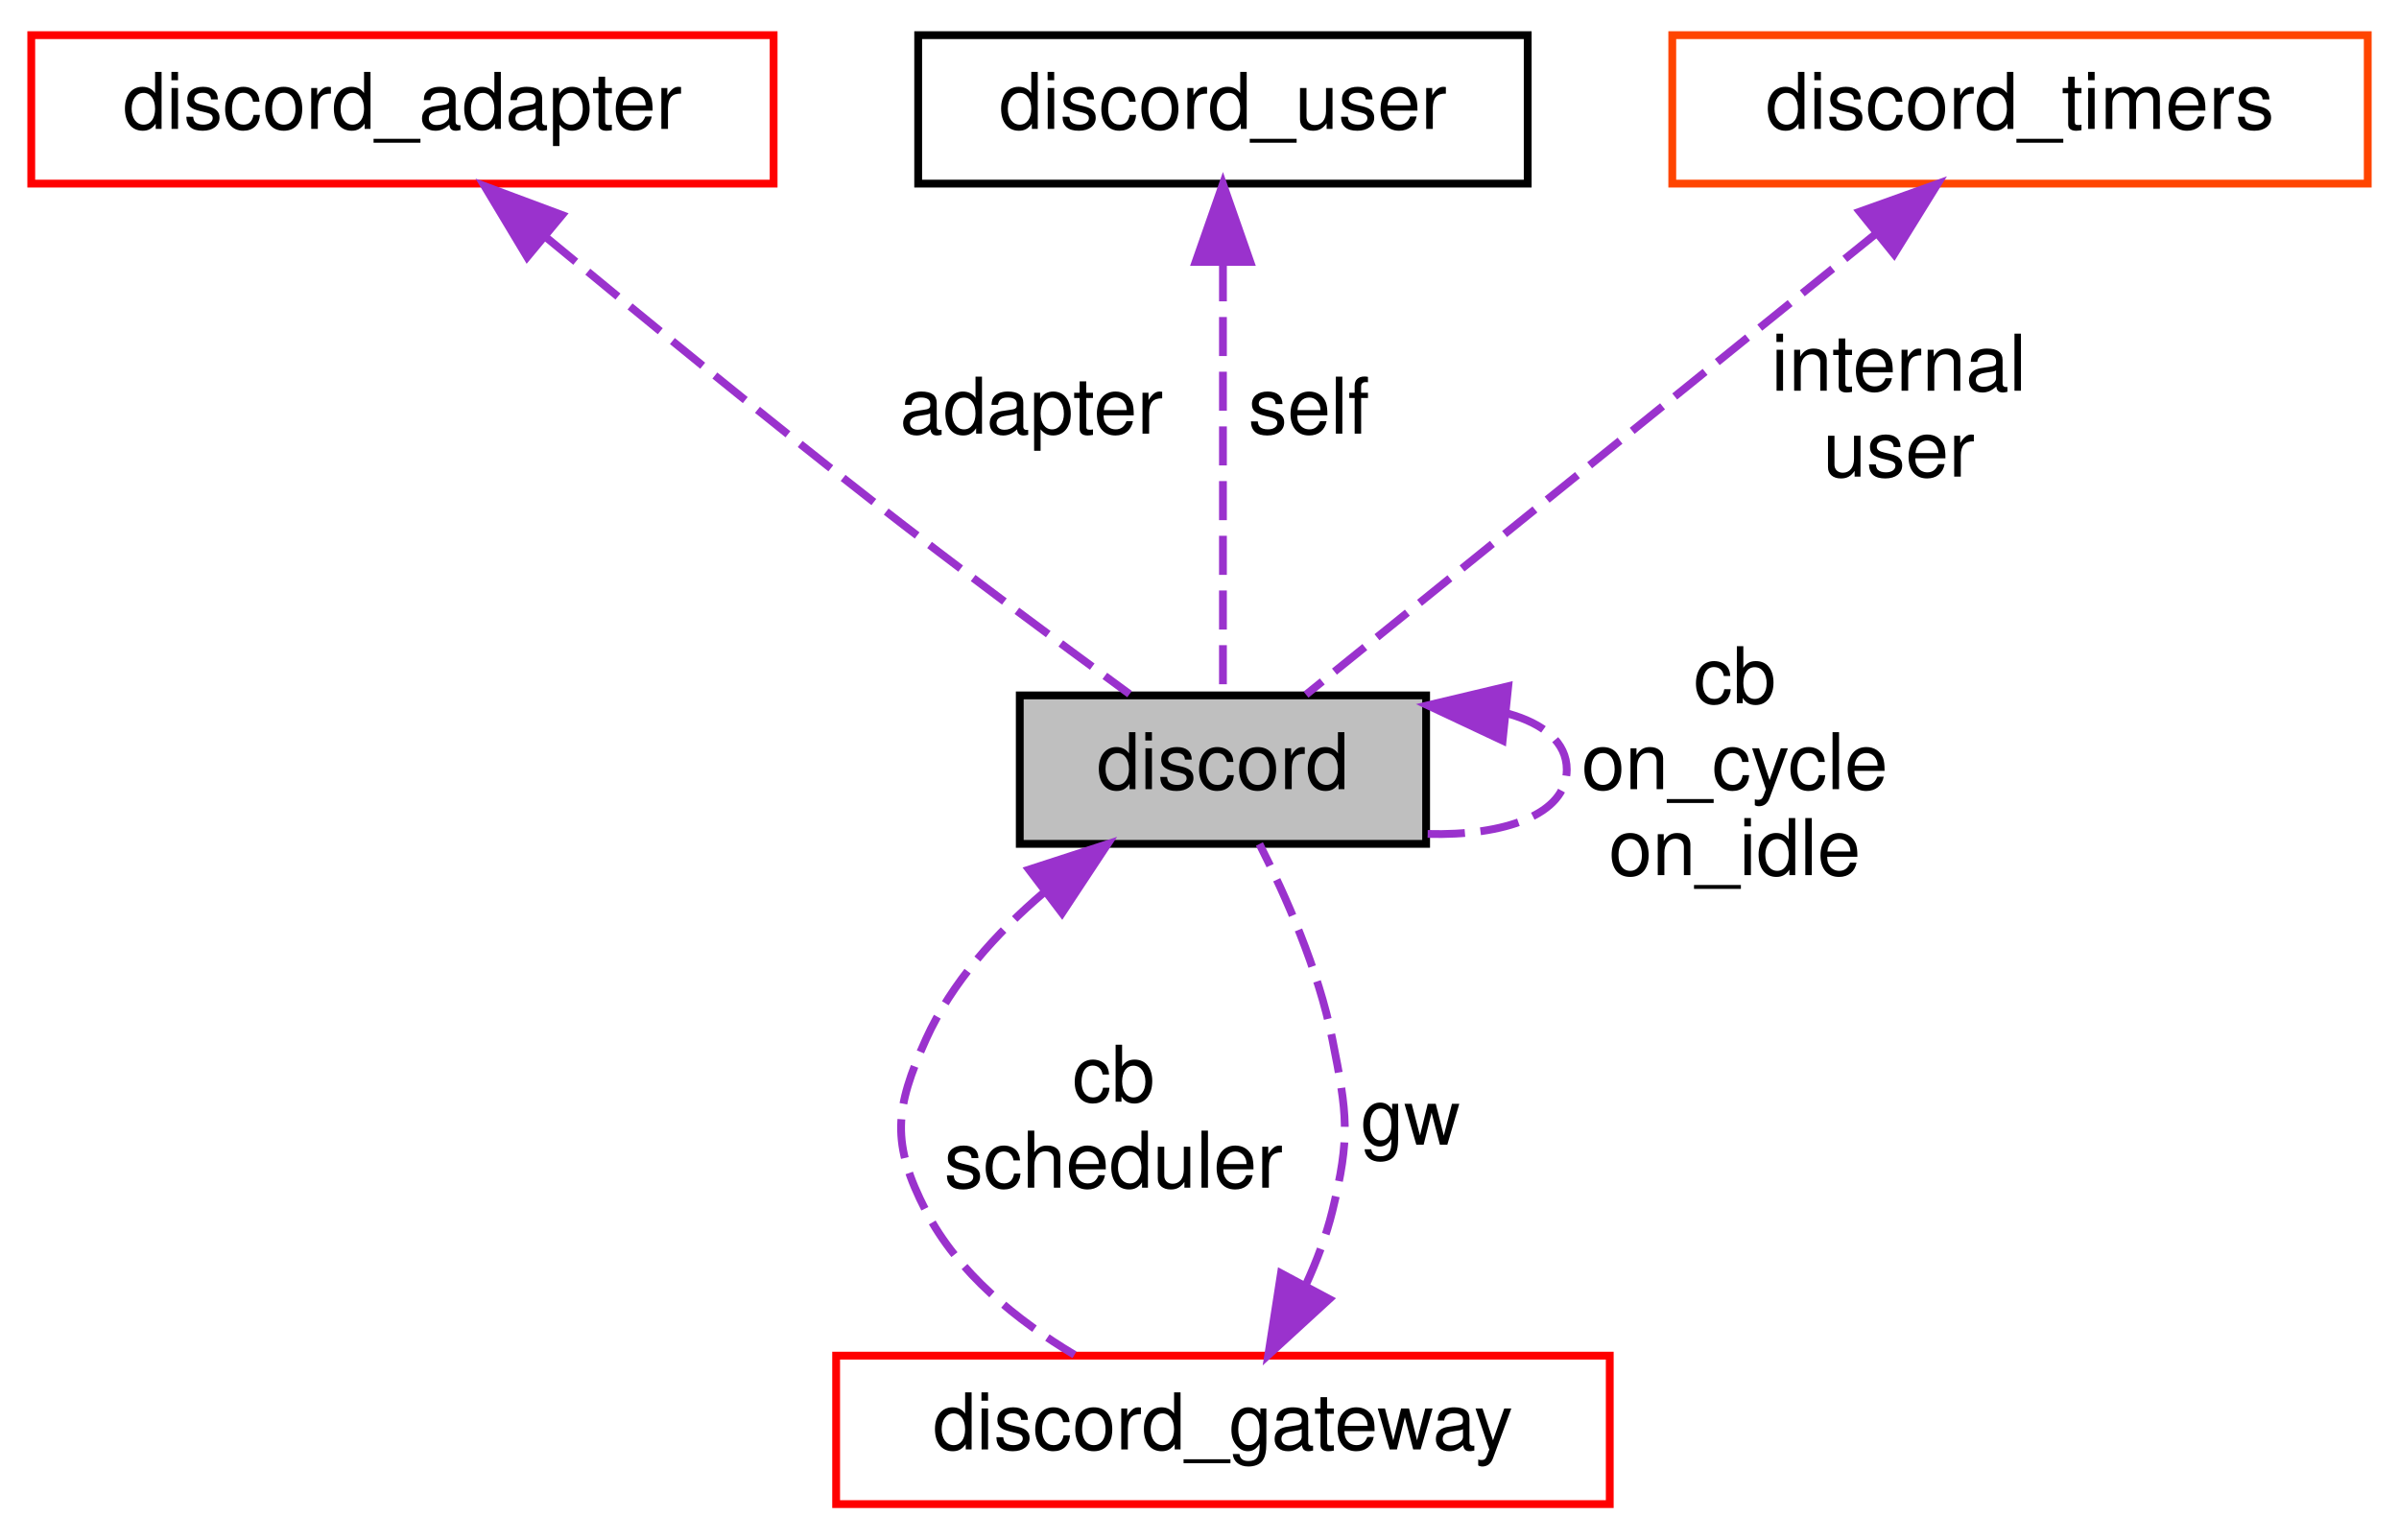
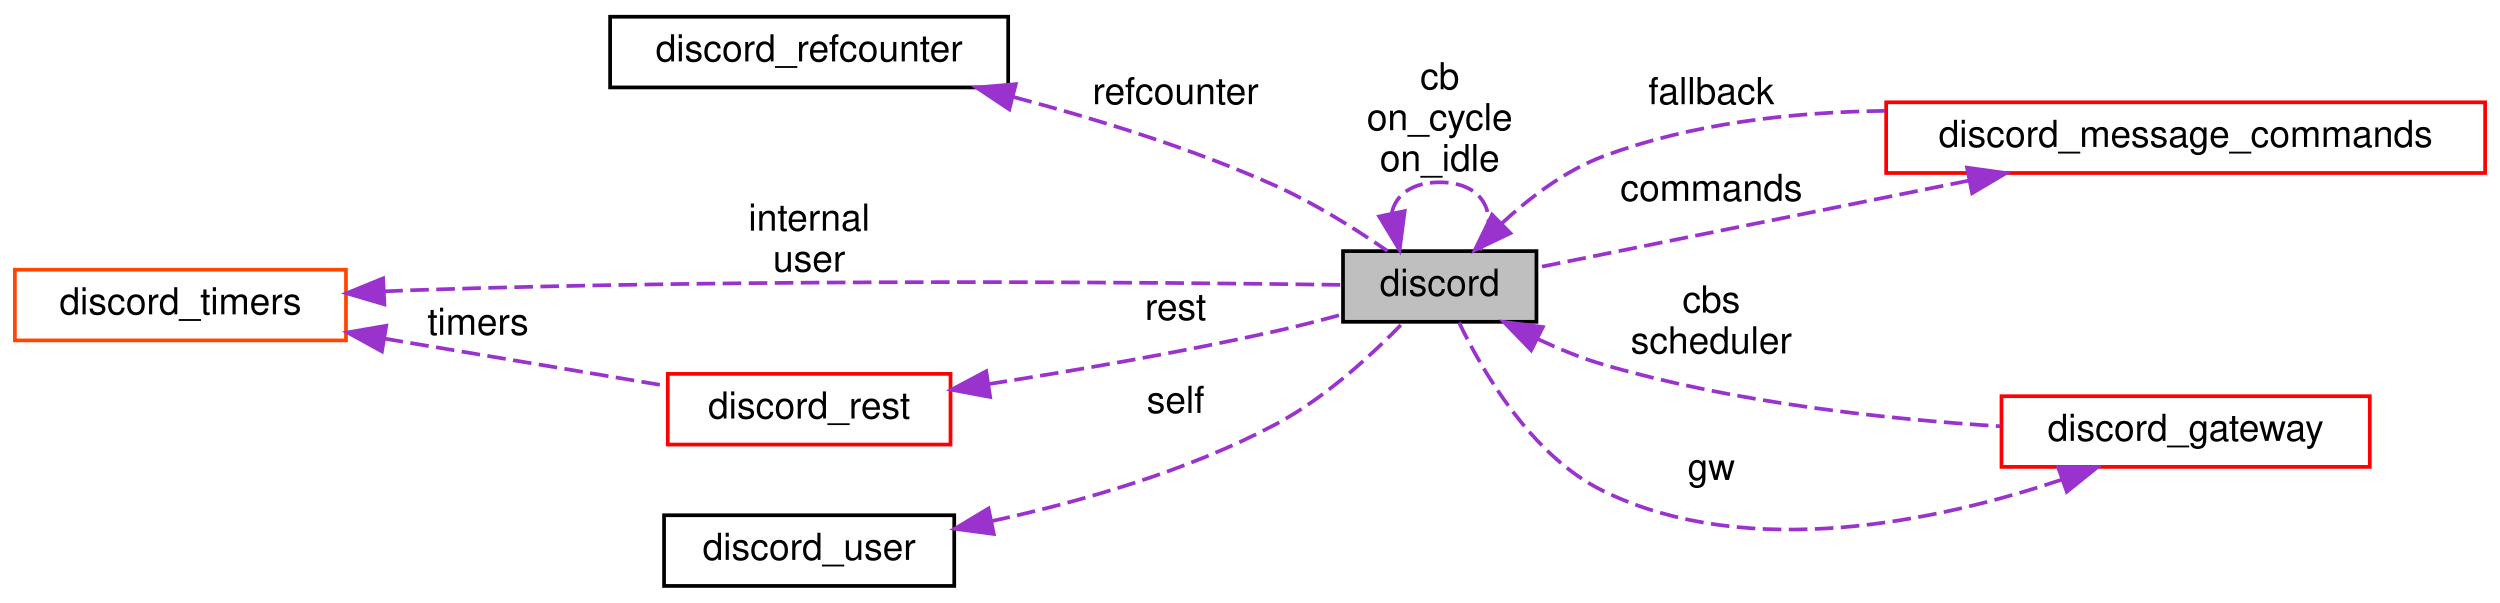
- <svg xmlns="http://www.w3.org/2000/svg" xmlns:xlink="http://www.w3.org/1999/xlink" width="307pt" height="197pt" viewBox="0.00 0.00 307.00 197.00">
-   <g id="graph0" class="graph" transform="scale(1 1) rotate(0) translate(4 193)">
+ <svg xmlns="http://www.w3.org/2000/svg" xmlns:xlink="http://www.w3.org/1999/xlink" width="672pt" height="162pt" viewBox="0.00 0.00 672.00 162.00">
+   <g id="graph0" class="graph" transform="scale(1 1) rotate(0) translate(4 158)">
    <g id="node1" class="node">
      <g id="a_node1">
        <a xlink:title="The Discord client handler.">
-           <polygon fill="#bfbfbf" stroke="black" points="126.5,-85 126.5,-104 178.5,-104 178.5,-85 126.5,-85" />
-           <text text-anchor="middle" x="152.5" y="-92" font-family="Helvetica,sans-Serif" font-size="10.00">discord</text>
+           <polygon fill="#bfbfbf" stroke="black" points="357,-71.5 357,-90.5 409,-90.5 409,-71.5 357,-71.5" />
+           <text text-anchor="middle" x="383" y="-78.5" font-family="Helvetica,sans-Serif" font-size="10.00">discord</text>
        </a>
      </g>
    </g>
-     <g id="edge6" class="edge">
-       <path fill="none" stroke="#9a32cd" stroke-dasharray="5,2" d="M188.97,-101.67C193.52,-100.4 196.5,-98.01 196.5,-94.5 196.5,-88.74 188.46,-86 178.7,-86.27" />
-       <polygon fill="#9a32cd" stroke="#9a32cd" points="188.29,-98.22 178.7,-102.73 189.01,-105.18 188.29,-98.22" />
-       <text text-anchor="middle" x="218" y="-103" font-family="Helvetica,sans-Serif" font-size="10.00"> cb</text>
-       <text text-anchor="middle" x="218" y="-92" font-family="Helvetica,sans-Serif" font-size="10.00">on_cycle</text>
-       <text text-anchor="middle" x="218" y="-81" font-family="Helvetica,sans-Serif" font-size="10.00">on_idle</text>
+     <g id="edge10" class="edge">
+       <path fill="none" stroke="#9a32cd" stroke-dasharray="5,2" d="M370.11,-100.77C371.12,-105.5 375.42,-109 383,-109 395.44,-109 399.04,-99.57 393.79,-90.76" />
+       <polygon fill="#9a32cd" stroke="#9a32cd" points="373.58,-101.26 372.21,-90.76 366.73,-99.82 373.58,-101.26" />
+       <text text-anchor="middle" x="383" y="-134" font-family="Helvetica,sans-Serif" font-size="10.00"> cb</text>
+       <text text-anchor="middle" x="383" y="-123" font-family="Helvetica,sans-Serif" font-size="10.00">on_cycle</text>
+       <text text-anchor="middle" x="383" y="-112" font-family="Helvetica,sans-Serif" font-size="10.00">on_idle</text>
+     </g>
+     <g id="node2" class="node">
+       <g id="a_node2">
+         <a xlink:href="structdiscord__message__commands.html" target="_top" xlink:title="The handle for storing user's message commands.">
+           <polygon fill="none" stroke="red" points="503,-111.5 503,-130.5 664,-130.5 664,-111.5 503,-111.5" />
+           <text text-anchor="middle" x="583.5" y="-118.5" font-family="Helvetica,sans-Serif" font-size="10.00">discord_message_commands</text>
+         </a>
+       </g>
+     </g>
+     <g id="edge2" class="edge">
+       <path fill="none" stroke="#9a32cd" stroke-dasharray="5,2" d="M399.71,-97.98C407.22,-104.91 416.8,-112.19 427,-116 450.66,-124.84 477.78,-127.89 502.67,-128.2" />
+       <polygon fill="#9a32cd" stroke="#9a32cd" points="401.99,-95.32 392.43,-90.77 397.07,-100.29 401.99,-95.32" />
+       <text text-anchor="middle" x="456" y="-130" font-family="Helvetica,sans-Serif" font-size="10.00"> fallback</text>
+     </g>
+     <g id="node6" class="node">
+       <g id="a_node6">
+         <a xlink:href="structdiscord__gateway.html" target="_top" xlink:title="The handle used for interfacing with Discord's Gateway API.">
+           <polygon fill="none" stroke="red" points="534,-32.5 534,-51.5 633,-51.5 633,-32.5 534,-32.5" />
+           <text text-anchor="middle" x="583.5" y="-39.5" font-family="Helvetica,sans-Serif" font-size="10.00">discord_gateway</text>
+         </a>
+       </g>
+     </g>
+     <g id="edge7" class="edge">
+       <path fill="none" stroke="#9a32cd" stroke-dasharray="5,2" d="M409.28,-66.9C414.97,-64.23 421.07,-61.73 427,-60 461.82,-49.81 502.61,-45.35 533.68,-43.42" />
+       <polygon fill="#9a32cd" stroke="#9a32cd" points="407.58,-63.84 400.22,-71.46 410.72,-70.09 407.58,-63.84" />
+       <text text-anchor="middle" x="456" y="-74" font-family="Helvetica,sans-Serif" font-size="10.00"> cbs</text>
+       <text text-anchor="middle" x="456" y="-63" font-family="Helvetica,sans-Serif" font-size="10.00">scheduler</text>
+     </g>
+     <g id="edge1" class="edge">
+       <path fill="none" stroke="#9a32cd" stroke-dasharray="5,2" d="M525.2,-109.45C486.81,-101.72 438.16,-91.91 409.14,-86.07" />
+       <polygon fill="#9a32cd" stroke="#9a32cd" points="524.73,-112.93 535.22,-111.47 526.11,-106.07 524.73,-112.93" />
+       <text text-anchor="middle" x="456" y="-104" font-family="Helvetica,sans-Serif" font-size="10.00"> commands</text>
    </g>
    <g id="node3" class="node">
      <g id="a_node3">
-         <a xlink:href="structdiscord__gateway.html" target="_top" xlink:title="The handle used for establishing a WebSockets connection.">
-           <polygon fill="none" stroke="red" points="103,-0.5 103,-19.5 202,-19.5 202,-0.5 103,-0.5" />
-           <text text-anchor="middle" x="152.5" y="-7.5" font-family="Helvetica,sans-Serif" font-size="10.00">discord_gateway</text>
+         <a xlink:href="structdiscord__refcounter.html" target="_top" xlink:title="Automatically cleanup user data.">
+           <polygon fill="none" stroke="black" points="160,-134.5 160,-153.5 267,-153.5 267,-134.5 160,-134.5" />
+           <text text-anchor="middle" x="213.5" y="-141.5" font-family="Helvetica,sans-Serif" font-size="10.00">discord_refcounter</text>
        </a>
      </g>
    </g>
    <g id="edge3" class="edge">
-       <path fill="none" stroke="#9a32cd" stroke-dasharray="5,2" d="M129.55,-78.74C123.52,-73.6 117.78,-67.27 114.5,-60 110.48,-51.09 110.02,-46.69 114.5,-38 118.58,-30.09 126.17,-23.99 133.5,-19.61" />
-       <polygon fill="#9a32cd" stroke="#9a32cd" points="127.68,-81.71 137.75,-84.98 131.91,-76.14 127.68,-81.71" />
-       <text text-anchor="middle" x="138.5" y="-52" font-family="Helvetica,sans-Serif" font-size="10.00"> cb</text>
-       <text text-anchor="middle" x="138.5" y="-41" font-family="Helvetica,sans-Serif" font-size="10.00">scheduler</text>
-     </g>
-     <g id="node2" class="node">
-       <g id="a_node2">
-         <a xlink:href="structdiscord__adapter.html" target="_top" xlink:title="The handle used for performing HTTP Requests.">
-           <polygon fill="none" stroke="red" points="0,-169.5 0,-188.5 95,-188.5 95,-169.5 0,-169.5" />
-           <text text-anchor="middle" x="47.5" y="-176.5" font-family="Helvetica,sans-Serif" font-size="10.00">discord_adapter</text>
-         </a>
-       </g>
-     </g>
-     <g id="edge1" class="edge">
-       <path fill="none" stroke="#9a32cd" stroke-dasharray="5,2" d="M65.82,-162.68C77.62,-152.91 93.33,-140.05 107.5,-129 118.56,-120.37 131.42,-110.85 140.55,-104.17" />
-       <polygon fill="#9a32cd" stroke="#9a32cd" points="63.46,-160.1 58.01,-169.18 67.93,-165.48 63.46,-160.1" />
-       <text text-anchor="middle" x="128" y="-137.5" font-family="Helvetica,sans-Serif" font-size="10.00"> adapter</text>
-     </g>
-     <g id="edge2" class="edge">
-       <path fill="none" stroke="#9a32cd" stroke-dasharray="5,2" d="M163.1,-28.54C164.5,-31.6 165.72,-34.82 166.5,-38 168.82,-47.5 168.42,-50.41 166.5,-60 164.72,-68.9 160.51,-78.39 157.17,-84.98" />
-       <polygon fill="#9a32cd" stroke="#9a32cd" points="166.11,-26.74 158.3,-19.58 159.93,-30.04 166.11,-26.74" />
-       <text text-anchor="middle" x="176.5" y="-46.5" font-family="Helvetica,sans-Serif" font-size="10.00"> gw</text>
+       <path fill="none" stroke="#9a32cd" stroke-dasharray="5,2" d="M268.47,-131.91C290.8,-126.01 316.65,-118.01 339,-108 349.62,-103.24 360.72,-96.21 368.98,-90.52" />
+       <polygon fill="#9a32cd" stroke="#9a32cd" points="267.3,-128.6 258.48,-134.47 269.04,-135.38 267.3,-128.6" />
+       <text text-anchor="middle" x="312" y="-130" font-family="Helvetica,sans-Serif" font-size="10.00"> refcounter</text>
    </g>
    <g id="node4" class="node">
      <g id="a_node4">
-         <a xlink:href="structdiscord__user.html" target="_top" xlink:title=" ">
-           <polygon fill="none" stroke="black" points="113.5,-169.5 113.5,-188.5 191.5,-188.5 191.5,-169.5 113.5,-169.5" />
-           <text text-anchor="middle" x="152.5" y="-176.5" font-family="Helvetica,sans-Serif" font-size="10.00">discord_user</text>
+         <a xlink:href="structdiscord__rest.html" target="_top" xlink:title="The handle used for interfacing with Discord's REST API.">
+           <polygon fill="none" stroke="red" points="175.5,-38.5 175.5,-57.5 251.5,-57.5 251.5,-38.5 175.5,-38.5" />
+           <text text-anchor="middle" x="213.5" y="-45.5" font-family="Helvetica,sans-Serif" font-size="10.00">discord_rest</text>
        </a>
      </g>
    </g>
    <g id="edge4" class="edge">
-       <path fill="none" stroke="#9a32cd" stroke-dasharray="5,2" d="M152.5,-159.43C152.5,-142.13 152.5,-117.11 152.5,-104.1" />
-       <polygon fill="#9a32cd" stroke="#9a32cd" points="149,-159.48 152.5,-169.48 156,-159.48 149,-159.48" />
-       <text text-anchor="middle" x="163.5" y="-137.5" font-family="Helvetica,sans-Serif" font-size="10.00"> self</text>
+       <path fill="none" stroke="#9a32cd" stroke-dasharray="5,2" d="M261.75,-54.77C285.11,-58.42 313.66,-63.34 339,-69 344.75,-70.28 350.87,-71.86 356.65,-73.45" />
+       <polygon fill="#9a32cd" stroke="#9a32cd" points="262.16,-51.29 251.74,-53.24 261.1,-58.21 262.16,-51.29" />
+       <text text-anchor="middle" x="312" y="-72" font-family="Helvetica,sans-Serif" font-size="10.00"> rest</text>
    </g>
    <g id="node5" class="node">
      <g id="a_node5">
        <a xlink:href="structdiscord__timers.html" target="_top" xlink:title=" ">
-           <polygon fill="none" stroke="orangered" points="210,-169.5 210,-188.5 299,-188.5 299,-169.5 210,-169.5" />
-           <text text-anchor="middle" x="254.5" y="-176.5" font-family="Helvetica,sans-Serif" font-size="10.00">discord_timers</text>
+           <polygon fill="none" stroke="orangered" points="0,-66.5 0,-85.5 89,-85.5 89,-66.5 0,-66.5" />
+           <text text-anchor="middle" x="44.5" y="-73.5" font-family="Helvetica,sans-Serif" font-size="10.00">discord_timers</text>
        </a>
      </g>
    </g>
+     <g id="edge9" class="edge">
+       <path fill="none" stroke="#9a32cd" stroke-dasharray="5,2" d="M99.28,-79.69C101.89,-79.81 104.47,-79.91 107,-80 199.09,-83.16 308.63,-82.12 356.97,-81.42" />
+       <polygon fill="#9a32cd" stroke="#9a32cd" points="99.33,-76.19 89.16,-79.17 98.97,-83.18 99.33,-76.19" />
+       <text text-anchor="middle" x="213.5" y="-96" font-family="Helvetica,sans-Serif" font-size="10.00"> internal</text>
+       <text text-anchor="middle" x="213.5" y="-85" font-family="Helvetica,sans-Serif" font-size="10.00">user</text>
+     </g>
    <g id="edge5" class="edge">
-       <path fill="none" stroke="#9a32cd" stroke-dasharray="5,2" d="M235.97,-163.01C214.65,-145.77 180.37,-118.04 163.13,-104.1" />
-       <polygon fill="#9a32cd" stroke="#9a32cd" points="233.99,-165.91 243.97,-169.48 238.39,-160.47 233.99,-165.91" />
-       <text text-anchor="middle" x="239" y="-143" font-family="Helvetica,sans-Serif" font-size="10.00"> internal</text>
-       <text text-anchor="middle" x="239" y="-132" font-family="Helvetica,sans-Serif" font-size="10.00">user</text>
+       <path fill="none" stroke="#9a32cd" stroke-dasharray="5,2" d="M99.39,-66.97C124.22,-62.8 153.07,-57.96 175.41,-54.22" />
+       <polygon fill="#9a32cd" stroke="#9a32cd" points="98.66,-63.54 89.38,-68.64 99.82,-70.44 98.66,-63.54" />
+       <text text-anchor="middle" x="124.5" y="-68" font-family="Helvetica,sans-Serif" font-size="10.00"> timers</text>
+     </g>
+     <g id="edge6" class="edge">
+       <path fill="none" stroke="#9a32cd" stroke-dasharray="5,2" d="M550.29,-29.09C517.56,-18.1 466.24,-6.87 427,-26 407.61,-35.45 394.39,-58.35 388.14,-71.43" />
+       <polygon fill="#9a32cd" stroke="#9a32cd" points="549.22,-32.42 559.82,-32.45 551.56,-25.82 549.22,-32.42" />
+       <text text-anchor="middle" x="456" y="-29" font-family="Helvetica,sans-Serif" font-size="10.00"> gw</text>
+     </g>
+     <g id="node7" class="node">
+       <g id="a_node7">
+         <a xlink:href="structdiscord__user.html" target="_top" xlink:title=" ">
+           <polygon fill="none" stroke="black" points="174.5,-0.5 174.5,-19.5 252.5,-19.5 252.5,-0.5 174.5,-0.5" />
+           <text text-anchor="middle" x="213.5" y="-7.5" font-family="Helvetica,sans-Serif" font-size="10.00">discord_user</text>
+         </a>
+       </g>
+     </g>
+     <g id="edge8" class="edge">
+       <path fill="none" stroke="#9a32cd" stroke-dasharray="5,2" d="M262.55,-17.92C286.48,-23.14 315.28,-31.39 339,-44 352.39,-51.12 365.23,-63.06 373.34,-71.45" />
+       <polygon fill="#9a32cd" stroke="#9a32cd" points="263.13,-14.47 252.62,-15.87 261.71,-21.32 263.13,-14.47" />
+       <text text-anchor="middle" x="312" y="-47" font-family="Helvetica,sans-Serif" font-size="10.00"> self</text>
    </g>
  </g>
</svg>
